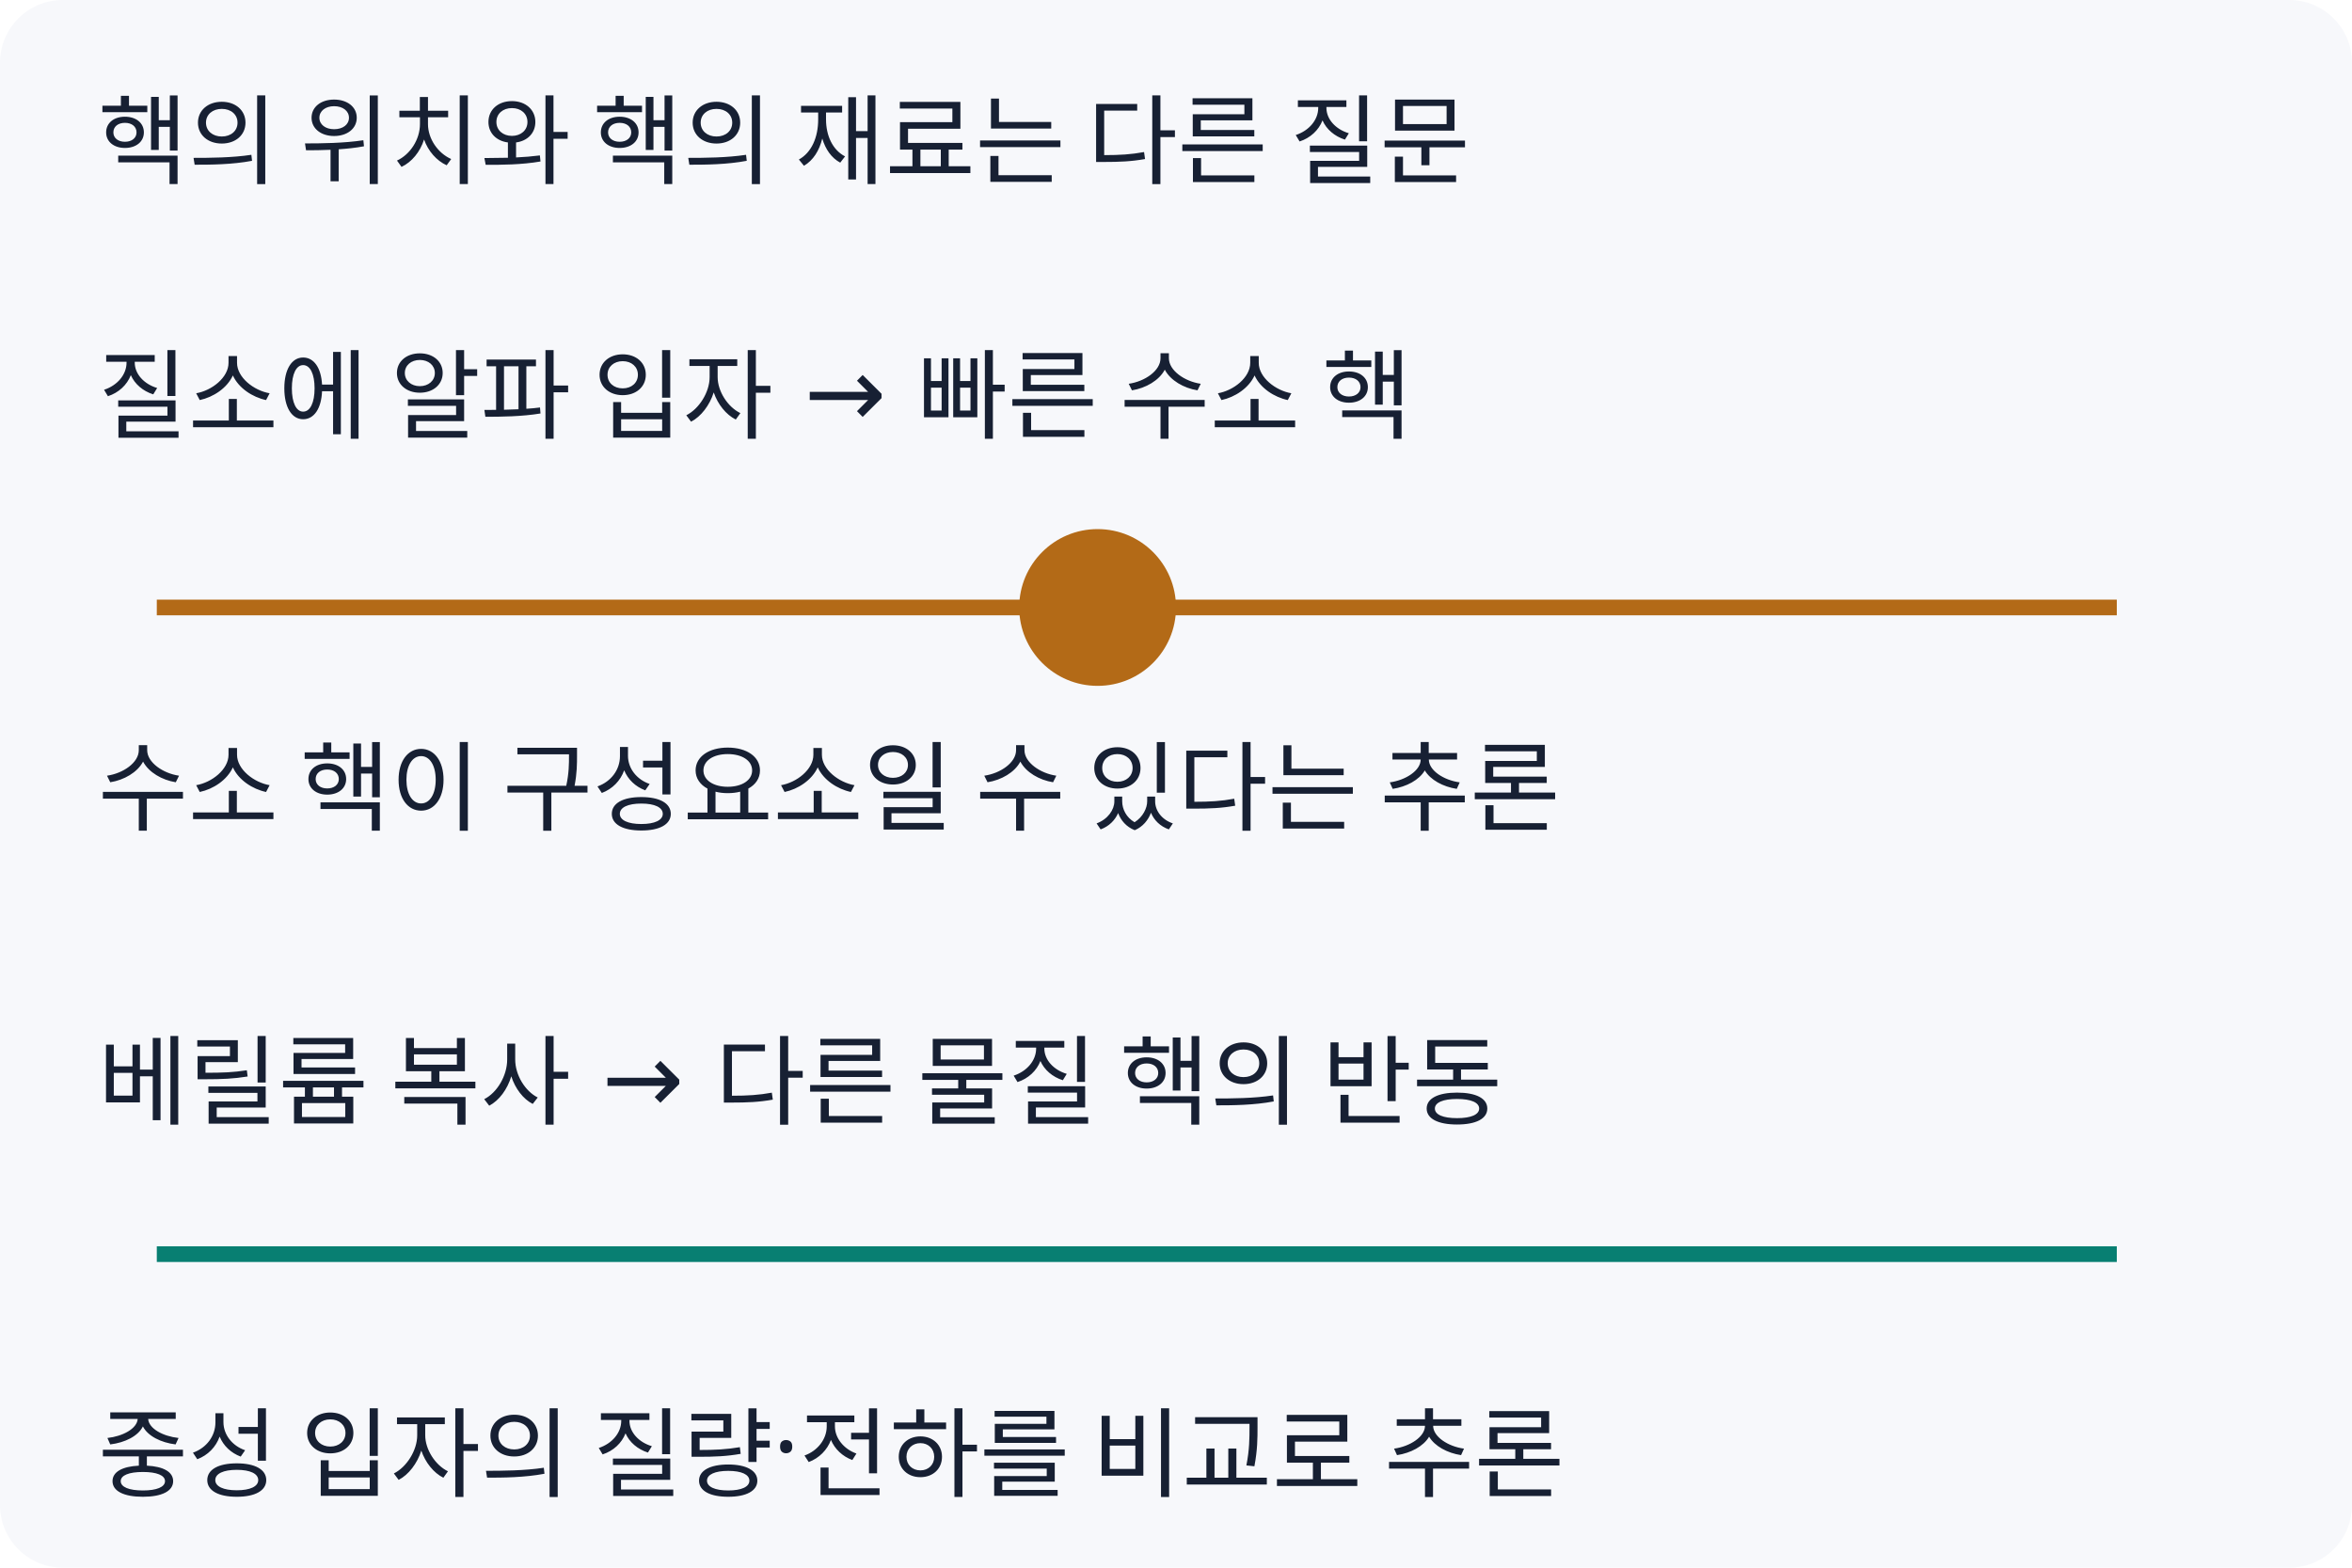
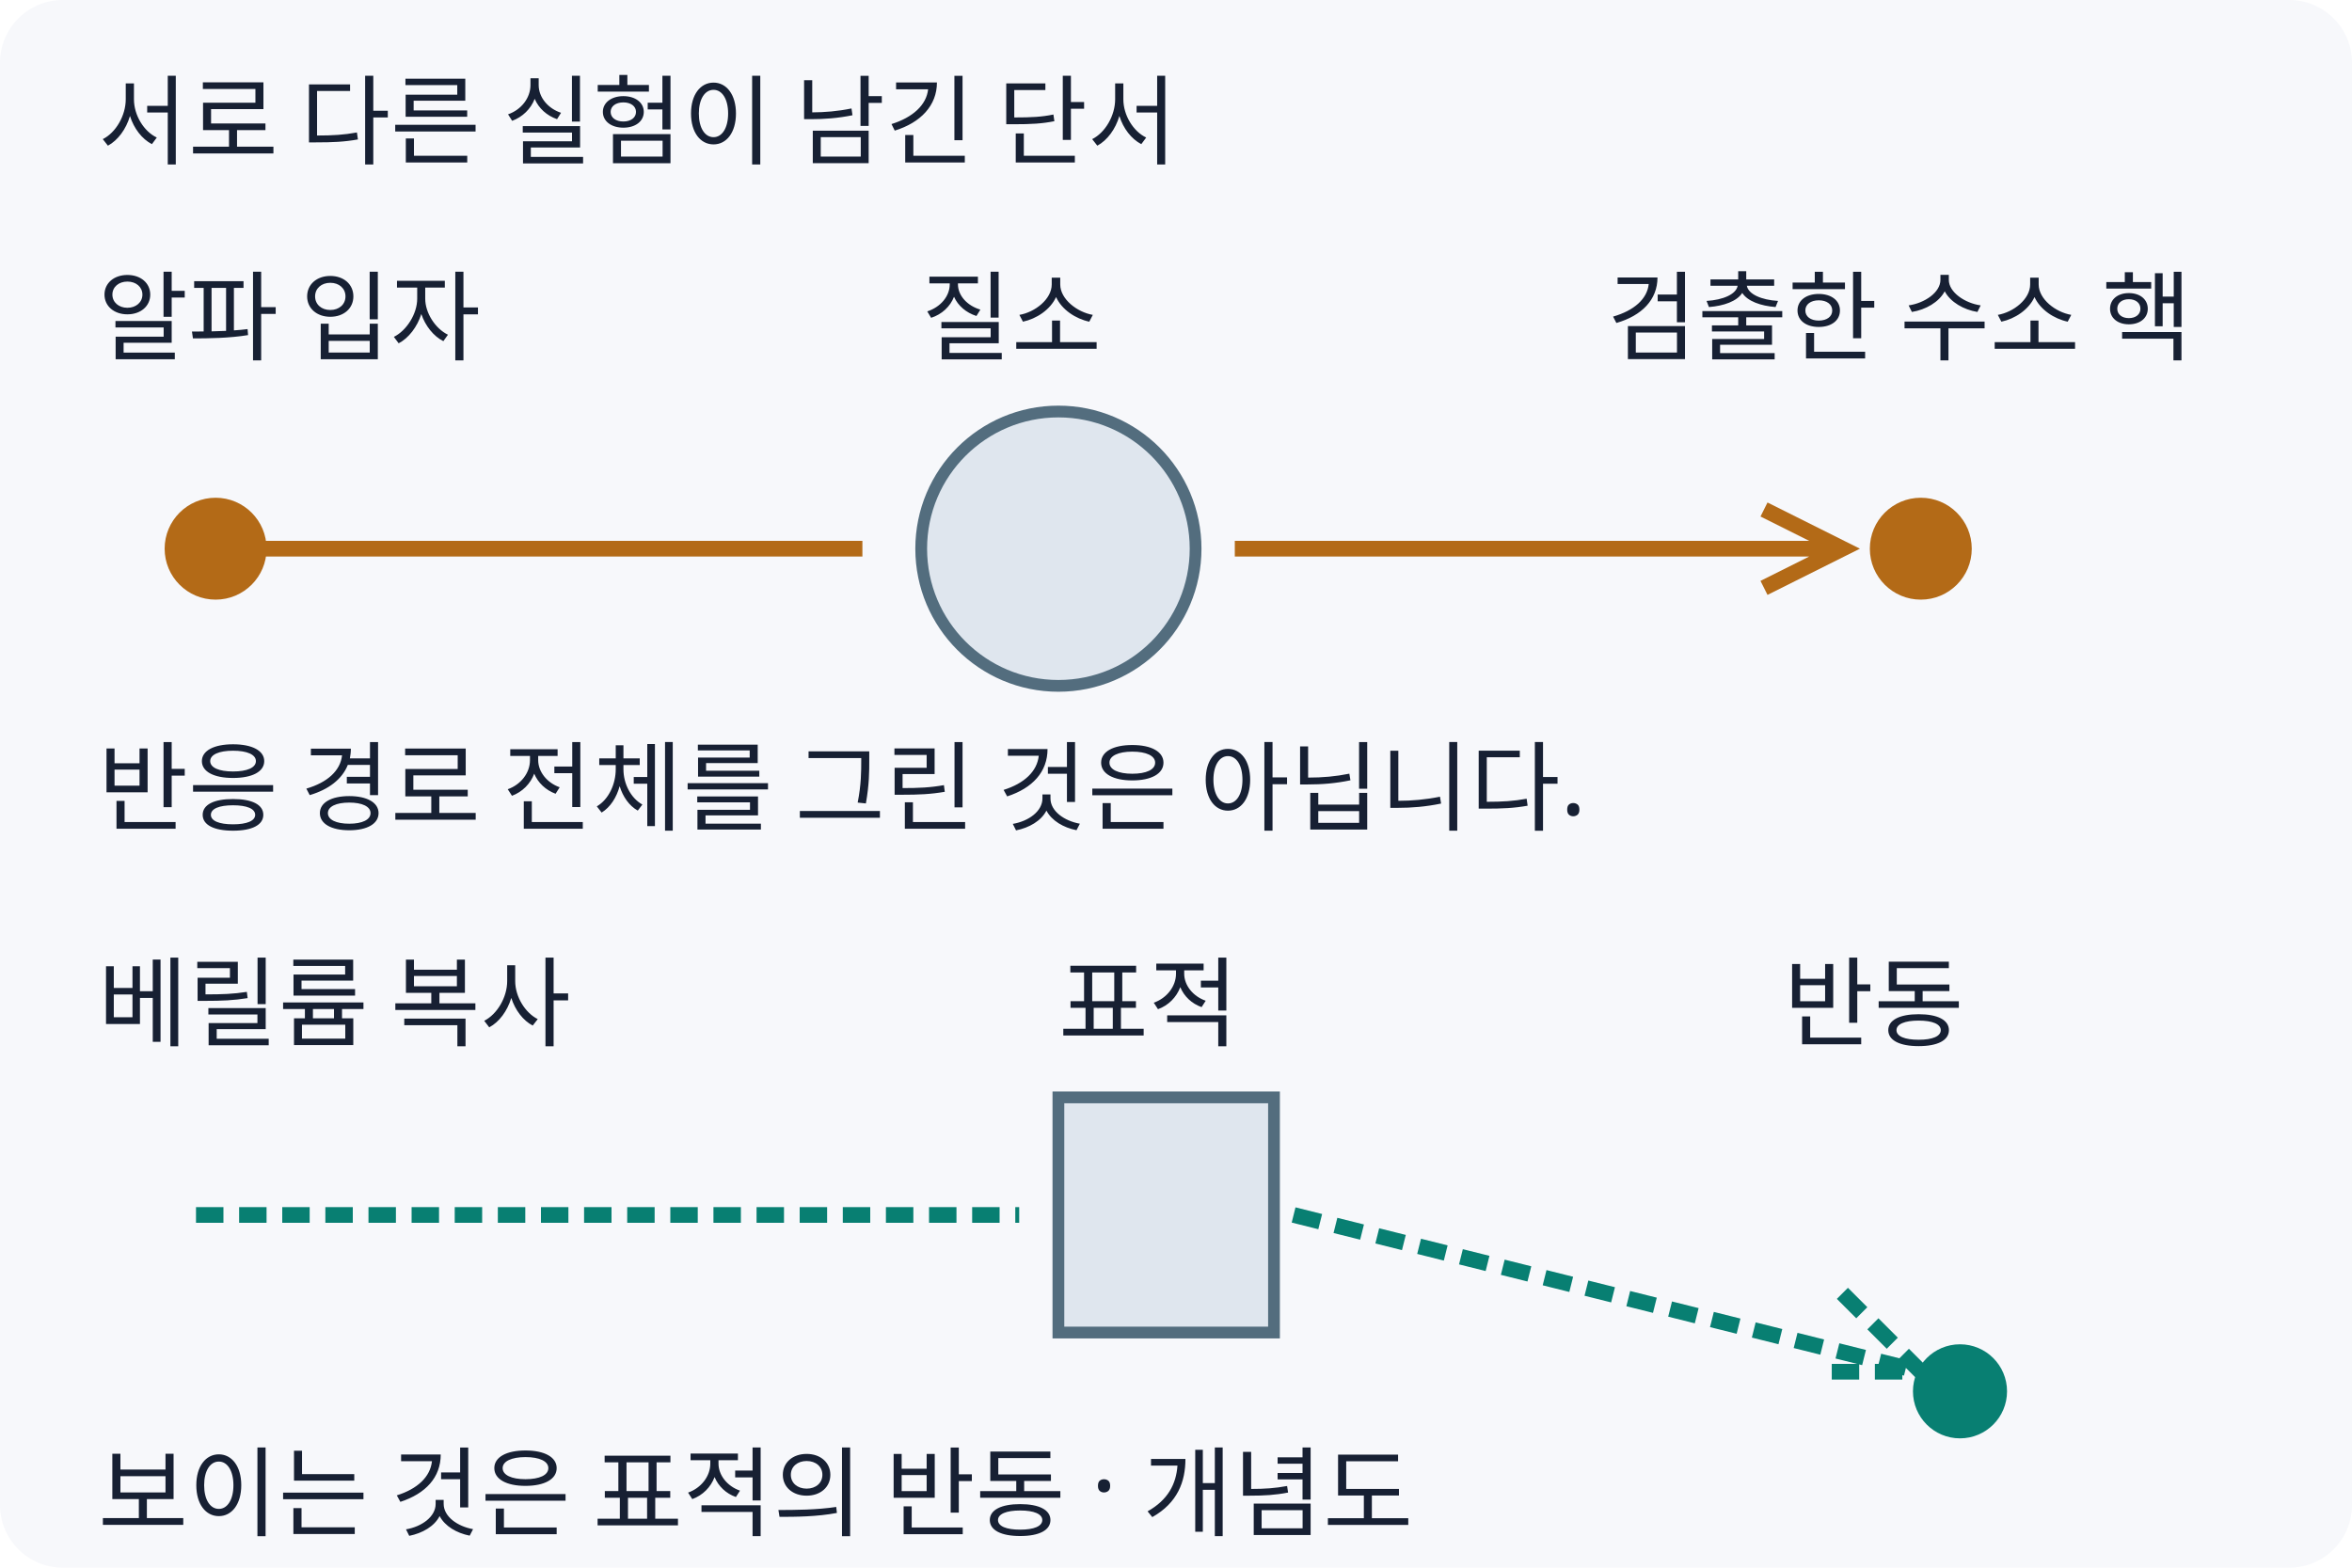
<svg xmlns="http://www.w3.org/2000/svg" viewBox="0 0 600 400" role="img" aria-labelledby="title">
  <rect width="600" height="400" rx="16" fill="#f7f8fb" />
  <g font-family="system-ui,sans-serif" font-size="25" fill="#172033">
-     <text x="25" y="45">핵의 위치와 핵의 재료는 다른 질문</text>
-     <text x="25" y="110">질소에 알파 입자 → 빠른 수소 핵</text>
-     <path d="M40 155 H540" stroke="#b36a17" stroke-width="4" />
-     <circle cx="280" cy="155" r="20" fill="#b36a17" />
-     <text x="25" y="210">수소 핵이 구성요소일 수 있다는 추론</text>
-     <text x="25" y="285">베릴륨 복사 → 다른 물질 핵의 반동</text>
-     <path d="M40 320 H540" stroke="#087f72" stroke-width="4" />
-     <text x="25" y="380">중성 입자의 질량·전하를 비교로 추론</text>
+     <text x="25" y="40">서로 다른 실험이 남긴 단서</text>
+     <text x="25" y="90">알파 입자</text>
+     <text x="235" y="90">질소</text>
+     <text x="410" y="90">검출한 수소 핵</text>
+     <path d="M65 140 H220 M315 140 H470 M450 130 L470 140 L450 150" fill="none" stroke="#b36a17" stroke-width="4" />
+     <circle cx="55" cy="140" r="13" fill="#b36a17" />
+     <circle cx="270" cy="140" r="35" fill="#dfe6ee" stroke="#536d7e" stroke-width="3" />
+     <circle cx="490" cy="140" r="13" fill="#b36a17" />
+     <text x="25" y="210">반응 경로 전체를 그린 것은 아닙니다.</text>
+     <text x="25" y="265">베릴륨 복사</text>
+     <text x="270" y="265">표적</text>
+     <text x="455" y="265">반동</text>
+     <path d="M50 310 H260 M330 310 L490 350 M470 330 L490 350 L465 350" fill="none" stroke="#087f72" stroke-width="4" stroke-dasharray="7 4" />
+     <rect x="270" y="280" width="55" height="60" fill="#dfe6ee" stroke="#536d7e" stroke-width="3" />
+     <circle cx="500" cy="355" r="12" fill="#087f72" />
+     <text x="25" y="390">보이는 것은 표적의 반동 · 개념도</text>
  </g>
</svg>
